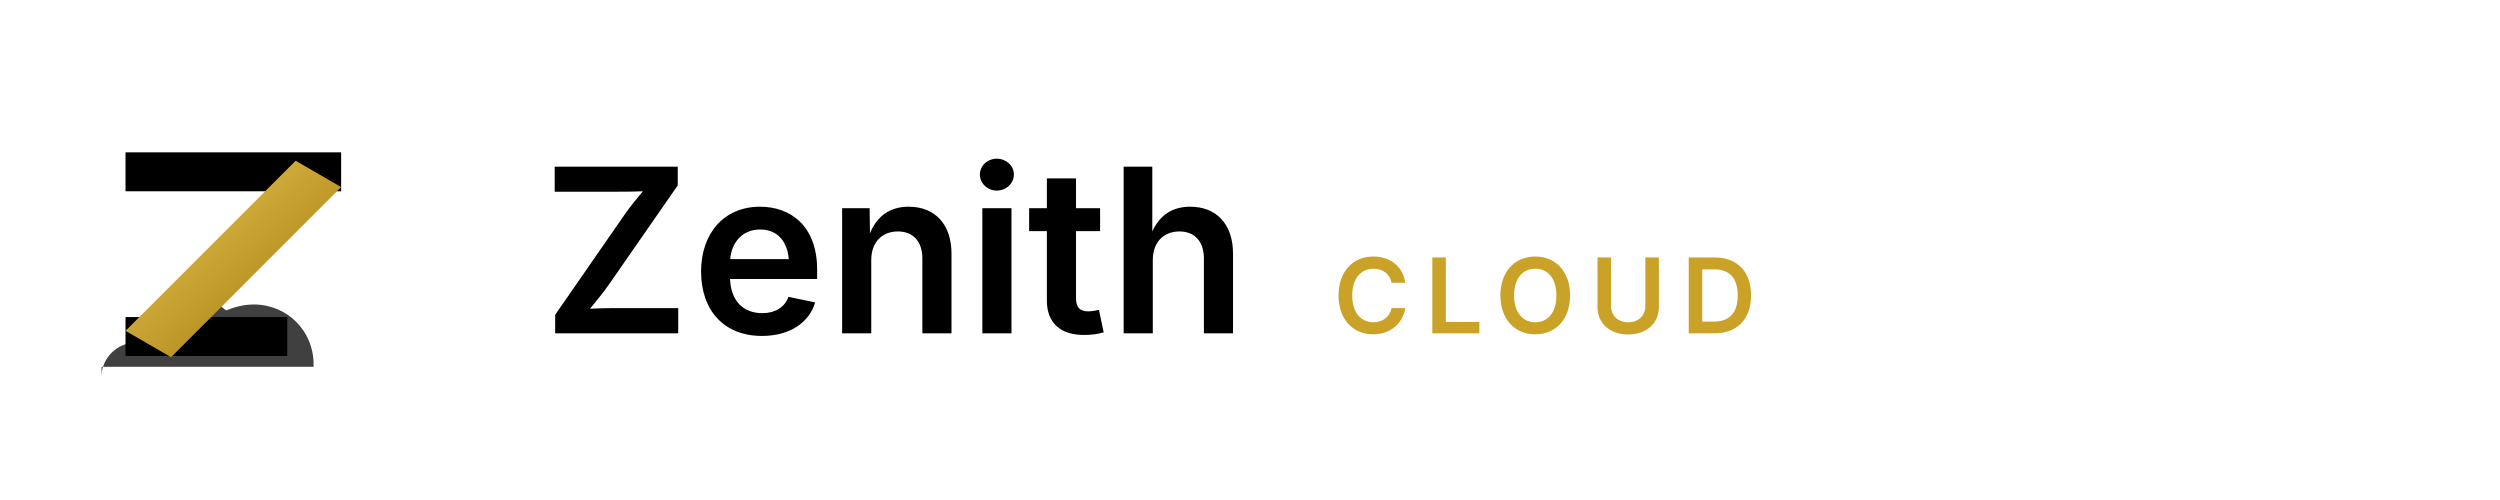
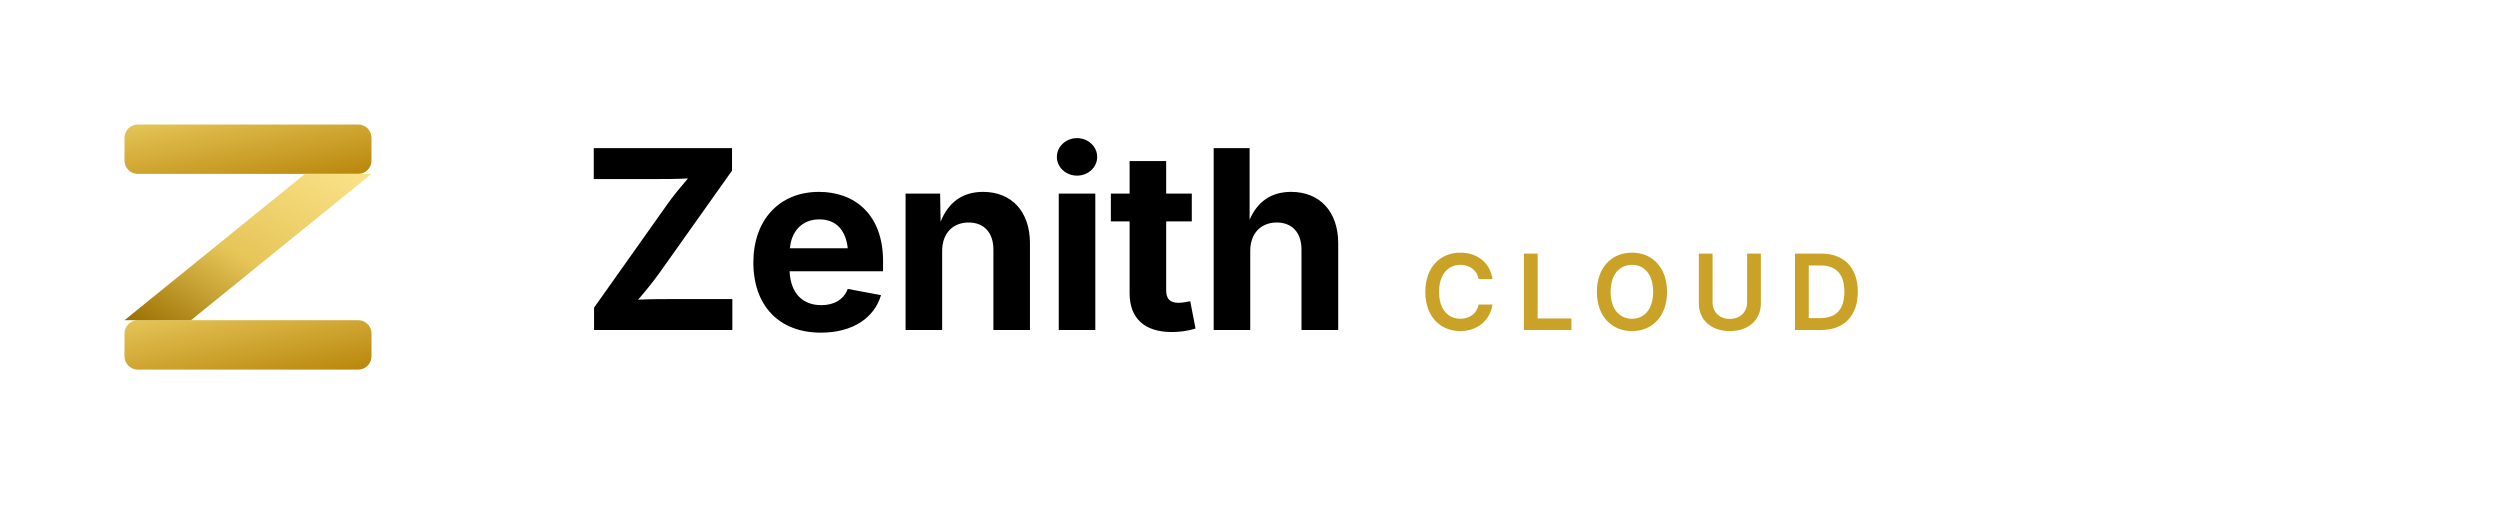
- <svg xmlns="http://www.w3.org/2000/svg" viewBox="0 0 240 48" role="img" aria-label="Zenith Cloud">
+ <svg xmlns="http://www.w3.org/2000/svg" viewBox="0 0 250 52" role="img" aria-label="Zenith Cloud">
  <defs>
-     <linearGradient id="zenithGoldLg" x1="0%" y1="0%" x2="100%" y2="100%">
-       <stop offset="0%" stop-color="#f0d060" />
+     <linearGradient id="zBarL" x1="0%" y1="0%" x2="100%" y2="100%">
+       <stop offset="0%" stop-color="#e6c558" />
+       <stop offset="100%" stop-color="#b8860b" />
+     </linearGradient>
+     <linearGradient id="zSlashL" x1="100%" y1="0%" x2="0%" y2="100%">
+       <stop offset="0%" stop-color="#fbe38a" />
+       <stop offset="55%" stop-color="#e6c558" />
      <stop offset="100%" stop-color="#9a6f00" />
    </linearGradient>
  </defs>
-   <g transform="translate(4 6) scale(1.15)">
-     <path fill="#404040" d="M5 26.2c0-1.4 1.1-2.6 2.5-2.8.4-2.2 2.4-3.8 4.8-3.8 1.2 0 2.3.4 3.1 1.1.7-.3 1.5-.5 2.3-.5 2.8 0 5 2.2 5 5v.2H5v-.2z" />
-     <path fill="currentColor" d="M7 7.5h18v3.25H7z" />
-     <path fill="currentColor" d="M7 21.25h13.5v3.25H7z" />
-     <path fill="url(#zenithGoldLg)" d="M21.2 8.2 25 10.4 10.8 24.6 7 22.4 21.2 8.2z" />
+   <g transform="translate(2 2) scale(0.95)">
+     <rect x="11" y="11" width="26" height="5.2" rx="1.4" fill="url(#zBarL)" />
+     <rect x="11" y="31.6" width="26" height="5.2" rx="1.4" fill="url(#zBarL)" />
+     <polygon fill="url(#zSlashL)" points="30,16.2 37,16.2 18,31.6 11,31.6" />
  </g>
-   <text x="52" y="32" font-family="Inter, Outfit, system-ui, sans-serif" font-size="22" font-weight="600" fill="currentColor">Zenith</text>
-   <text x="128" y="32" font-family="Inter, Outfit, system-ui, sans-serif" font-size="10" font-weight="600" letter-spacing="0.14em" fill="#c9a227">CLOUD</text>
+   <text x="58" y="33" font-family="Outfit, Inter, system-ui, sans-serif" font-size="25" font-weight="700" letter-spacing="-0.01em" fill="currentColor">Zenith</text>
+   <text x="142" y="33" font-family="Inter, system-ui, sans-serif" font-size="10.5" font-weight="600" letter-spacing="0.18em" fill="#c9a227">CLOUD</text>
</svg>
